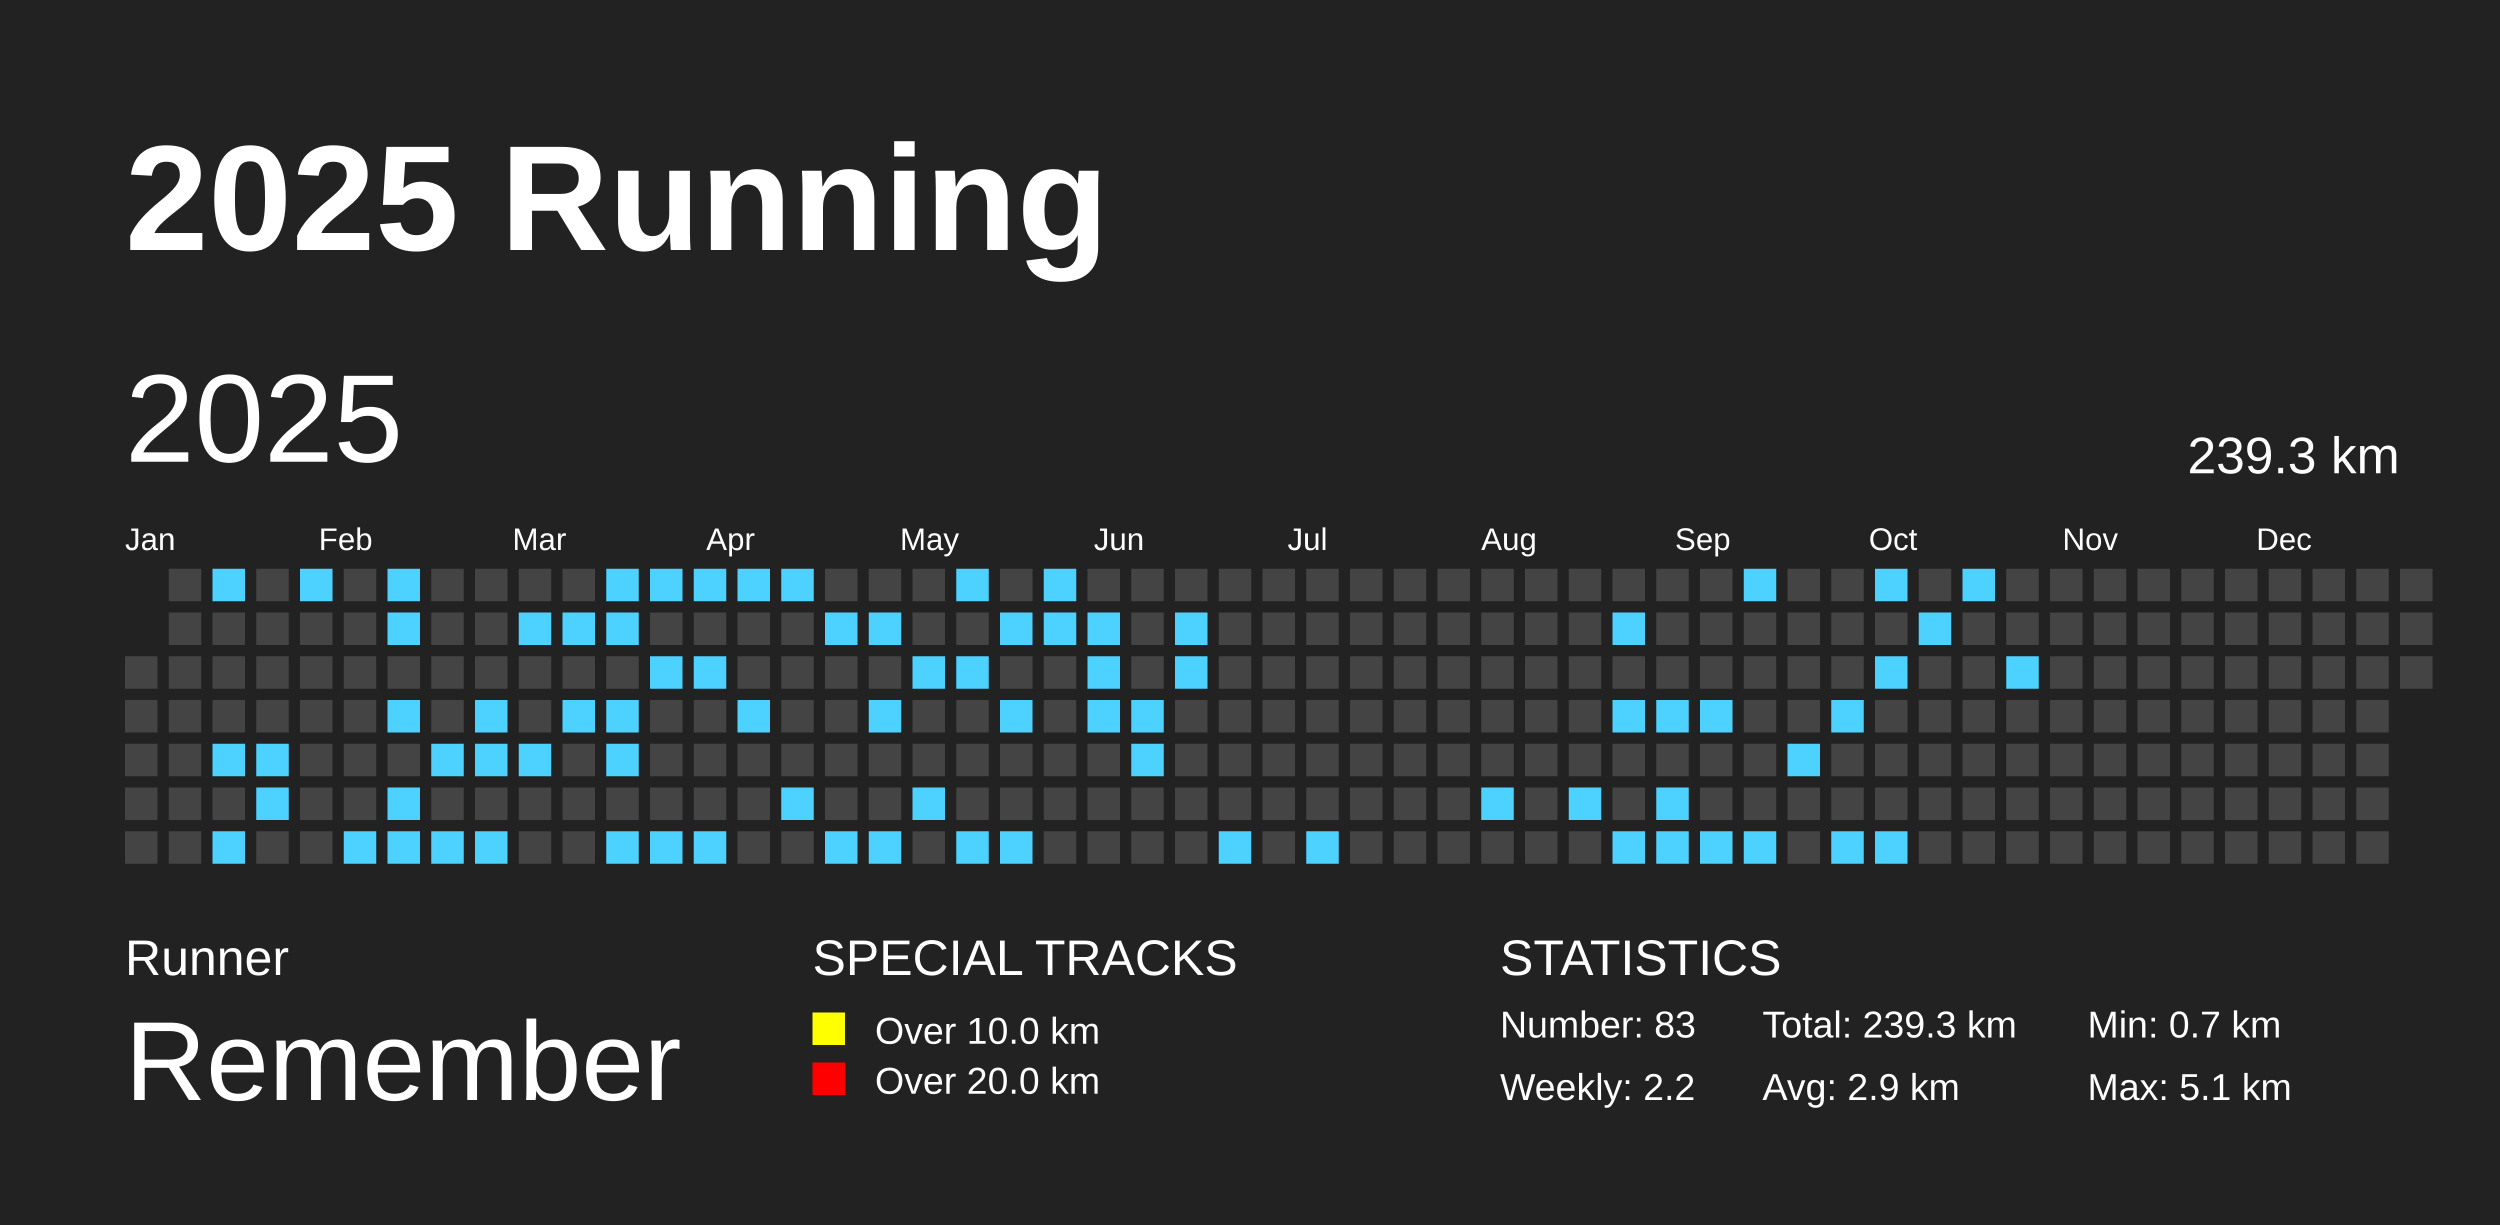
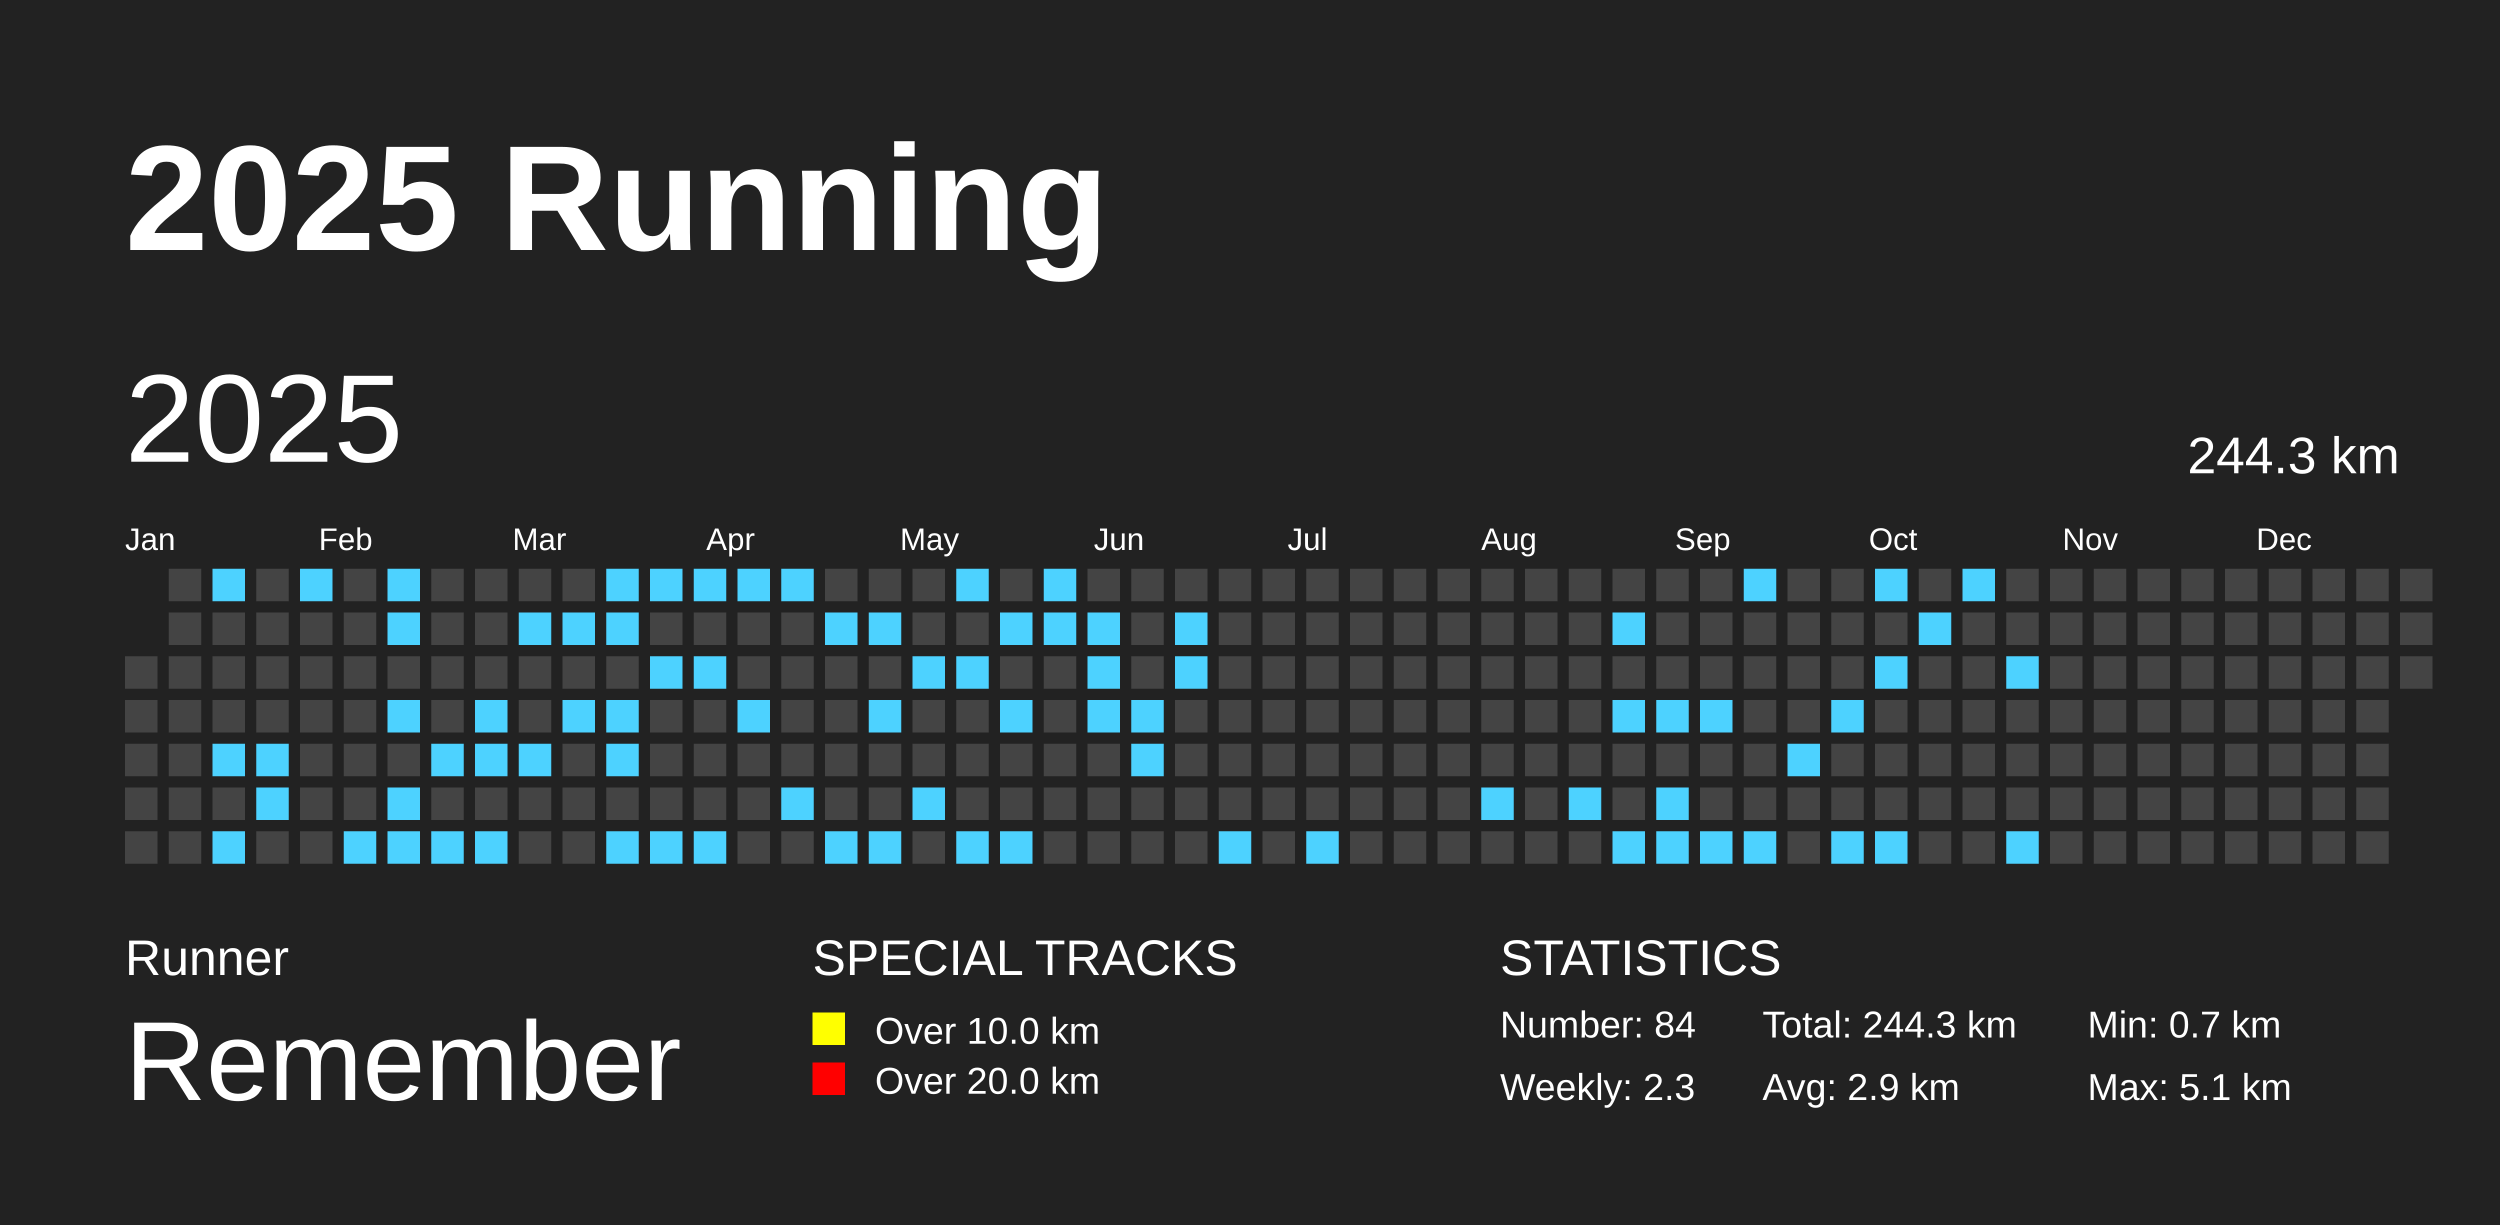
<svg xmlns="http://www.w3.org/2000/svg" baseProfile="full" height="98mm" version="1.1" viewBox="0,0,200,98" width="200mm">
  <defs />
  <rect fill="#222222" height="98" width="200" x="0" y="0" />
  <text fill="#FFFFFF" style="font-size:12px; font-family:Arial; font-weight:bold;" x="10" y="20">2025 Running</text>
  <text fill="#FFFFFF" style="font-size:4px; font-family:Arial" x="10" y="78">Runner</text>
  <text fill="#FFFFFF" style="font-size:9px; font-family:Arial" x="10" y="88">Remember</text>
  <text fill="#FFFFFF" style="font-size:4px; font-family:Arial" x="65" y="78">SPECIAL TRACKS</text>
  <rect fill="yellow" height="2.6" width="2.6" x="65" y="81" />
  <text fill="#FFFFFF" style="font-size:3px; font-family:Arial" x="70" y="83.5">Over 10.0 km</text>
  <rect fill="red" height="2.6" width="2.6" x="65" y="85" />
  <text fill="#FFFFFF" style="font-size:3px; font-family:Arial" x="70" y="87.5">Over 20.0 km</text>
  <text fill="#FFFFFF" style="font-size:4px; font-family:Arial" x="120" y="78">STATISTICS</text>
-   <text fill="#FFFFFF" style="font-size:3px; font-family:Arial" x="120" y="83">Number: 83</text>
-   <text fill="#FFFFFF" style="font-size:3px; font-family:Arial" x="120" y="88">Weekly: 2.2</text>
-   <text fill="#FFFFFF" style="font-size:3px; font-family:Arial" x="141" y="83">Total: 239.3 km</text>
+   <text fill="#FFFFFF" style="font-size:3px; font-family:Arial" x="120" y="83">Number: 84</text>
+   <text fill="#FFFFFF" style="font-size:3px; font-family:Arial" x="120" y="88">Weekly: 2.3</text>
+   <text fill="#FFFFFF" style="font-size:3px; font-family:Arial" x="141" y="83">Total: 244.3 km</text>
  <text fill="#FFFFFF" style="font-size:3px; font-family:Arial" x="141" y="88">Avg: 2.9 km</text>
  <text fill="#FFFFFF" style="font-size:3px; font-family:Arial" x="167" y="83">Min: 0.7 km</text>
  <text fill="#FFFFFF" style="font-size:3px; font-family:Arial" x="167" y="88">Max: 5.1 km</text>
  <text dominant-baseline="hanging" fill="#FFFFFF" style="font-size:10.0px; font-family:Arial;" x="10" y="30">2025</text>
-   <text dominant-baseline="hanging" fill="#FFFFFF" style="font-size:4.125px; font-family:Arial;" x="175" y="35">239.3 km</text>
+   <text dominant-baseline="hanging" fill="#FFFFFF" style="font-size:4.125px; font-family:Arial;" x="175" y="35">244.3 km</text>
  <text fill="#FFFFFF" style="font-size:2.5px; font-family:Arial" x="10.0" y="44">Jan</text>
  <text fill="#FFFFFF" style="font-size:2.5px; font-family:Arial" x="25.5" y="44">Feb</text>
  <text fill="#FFFFFF" style="font-size:2.5px; font-family:Arial" x="41.0" y="44">Mar</text>
  <text fill="#FFFFFF" style="font-size:2.5px; font-family:Arial" x="56.5" y="44">Apr</text>
  <text fill="#FFFFFF" style="font-size:2.5px; font-family:Arial" x="72.0" y="44">May</text>
  <text fill="#FFFFFF" style="font-size:2.5px; font-family:Arial" x="87.5" y="44">Jun</text>
  <text fill="#FFFFFF" style="font-size:2.5px; font-family:Arial" x="103.0" y="44">Jul</text>
  <text fill="#FFFFFF" style="font-size:2.5px; font-family:Arial" x="118.5" y="44">Aug</text>
  <text fill="#FFFFFF" style="font-size:2.5px; font-family:Arial" x="134.0" y="44">Sep</text>
  <text fill="#FFFFFF" style="font-size:2.5px; font-family:Arial" x="149.5" y="44">Oct</text>
  <text fill="#FFFFFF" style="font-size:2.5px; font-family:Arial" x="165.0" y="44">Nov</text>
  <text fill="#FFFFFF" style="font-size:2.5px; font-family:Arial" x="180.5" y="44">Dec</text>
  <rect fill="#444444" height="2.6" width="2.6" x="10.0" y="52.5" />
  <rect fill="#444444" height="2.6" width="2.6" x="10.0" y="56.0" />
  <rect fill="#444444" height="2.6" width="2.6" x="10.0" y="59.5" />
  <rect fill="#444444" height="2.6" width="2.6" x="10.0" y="63.0" />
  <rect fill="#444444" height="2.6" width="2.6" x="10.0" y="66.5" />
  <rect fill="#444444" height="2.6" width="2.6" x="13.5" y="45.5" />
  <rect fill="#444444" height="2.6" width="2.6" x="13.5" y="49.0" />
  <rect fill="#444444" height="2.6" width="2.6" x="13.5" y="52.5" />
  <rect fill="#444444" height="2.6" width="2.6" x="13.5" y="56.0" />
  <rect fill="#444444" height="2.6" width="2.6" x="13.5" y="59.5" />
  <rect fill="#444444" height="2.6" width="2.6" x="13.5" y="63.0" />
  <rect fill="#444444" height="2.6" width="2.6" x="13.5" y="66.5" />
  <rect fill="#4DD2FF" height="2.6" width="2.6" x="17.0" y="45.5" />
  <rect fill="#444444" height="2.6" width="2.6" x="17.0" y="49.0" />
  <rect fill="#444444" height="2.6" width="2.6" x="17.0" y="52.5" />
  <rect fill="#444444" height="2.6" width="2.6" x="17.0" y="56.0" />
  <rect fill="#4DD2FF" height="2.6" width="2.6" x="17.0" y="59.5" />
  <rect fill="#444444" height="2.6" width="2.6" x="17.0" y="63.0" />
  <rect fill="#4DD2FF" height="2.6" width="2.6" x="17.0" y="66.5" />
  <rect fill="#444444" height="2.6" width="2.6" x="20.5" y="45.5" />
  <rect fill="#444444" height="2.6" width="2.6" x="20.5" y="49.0" />
  <rect fill="#444444" height="2.6" width="2.6" x="20.5" y="52.5" />
  <rect fill="#444444" height="2.6" width="2.6" x="20.5" y="56.0" />
  <rect fill="#4DD2FF" height="2.6" width="2.6" x="20.5" y="59.5" />
  <rect fill="#4DD2FF" height="2.6" width="2.6" x="20.5" y="63.0" />
  <rect fill="#444444" height="2.6" width="2.6" x="20.5" y="66.5" />
  <rect fill="#4DD2FF" height="2.6" width="2.6" x="24.0" y="45.5" />
  <rect fill="#444444" height="2.6" width="2.6" x="24.0" y="49.0" />
  <rect fill="#444444" height="2.6" width="2.6" x="24.0" y="52.5" />
  <rect fill="#444444" height="2.6" width="2.6" x="24.0" y="56.0" />
  <rect fill="#444444" height="2.6" width="2.6" x="24.0" y="59.5" />
  <rect fill="#444444" height="2.6" width="2.6" x="24.0" y="63.0" />
  <rect fill="#444444" height="2.6" width="2.6" x="24.0" y="66.5" />
  <rect fill="#444444" height="2.6" width="2.6" x="27.5" y="45.5" />
  <rect fill="#444444" height="2.6" width="2.6" x="27.5" y="49.0" />
  <rect fill="#444444" height="2.6" width="2.6" x="27.5" y="52.5" />
  <rect fill="#444444" height="2.6" width="2.6" x="27.5" y="56.0" />
  <rect fill="#444444" height="2.6" width="2.6" x="27.5" y="59.5" />
  <rect fill="#444444" height="2.6" width="2.6" x="27.5" y="63.0" />
  <rect fill="#4DD2FF" height="2.6" width="2.6" x="27.5" y="66.5" />
  <rect fill="#4DD2FF" height="2.6" width="2.6" x="31.0" y="45.5" />
  <rect fill="#4DD2FF" height="2.6" width="2.6" x="31.0" y="49.0" />
  <rect fill="#444444" height="2.6" width="2.6" x="31.0" y="52.5" />
  <rect fill="#4DD2FF" height="2.6" width="2.6" x="31.0" y="56.0" />
  <rect fill="#444444" height="2.6" width="2.6" x="31.0" y="59.5" />
  <rect fill="#4DD2FF" height="2.6" width="2.6" x="31.0" y="63.0" />
  <rect fill="#4DD2FF" height="2.6" width="2.6" x="31.0" y="66.5" />
  <rect fill="#444444" height="2.6" width="2.6" x="34.5" y="45.5" />
  <rect fill="#444444" height="2.6" width="2.6" x="34.5" y="49.0" />
  <rect fill="#444444" height="2.6" width="2.6" x="34.5" y="52.5" />
  <rect fill="#444444" height="2.6" width="2.6" x="34.5" y="56.0" />
  <rect fill="#4DD2FF" height="2.6" width="2.6" x="34.5" y="59.5" />
  <rect fill="#444444" height="2.6" width="2.6" x="34.5" y="63.0" />
  <rect fill="#4DD2FF" height="2.6" width="2.6" x="34.5" y="66.5" />
  <rect fill="#444444" height="2.6" width="2.6" x="38.0" y="45.5" />
  <rect fill="#444444" height="2.6" width="2.6" x="38.0" y="49.0" />
  <rect fill="#444444" height="2.6" width="2.6" x="38.0" y="52.5" />
  <rect fill="#4DD2FF" height="2.6" width="2.6" x="38.0" y="56.0" />
  <rect fill="#4DD2FF" height="2.6" width="2.6" x="38.0" y="59.5" />
  <rect fill="#444444" height="2.6" width="2.6" x="38.0" y="63.0" />
  <rect fill="#4DD2FF" height="2.6" width="2.6" x="38.0" y="66.5" />
  <rect fill="#444444" height="2.6" width="2.6" x="41.5" y="45.5" />
  <rect fill="#4DD2FF" height="2.6" width="2.6" x="41.5" y="49.0" />
  <rect fill="#444444" height="2.6" width="2.6" x="41.5" y="52.5" />
  <rect fill="#444444" height="2.6" width="2.6" x="41.5" y="56.0" />
  <rect fill="#4DD2FF" height="2.6" width="2.6" x="41.5" y="59.5" />
  <rect fill="#444444" height="2.6" width="2.6" x="41.5" y="63.0" />
  <rect fill="#444444" height="2.6" width="2.6" x="41.5" y="66.5" />
  <rect fill="#444444" height="2.6" width="2.6" x="45.0" y="45.5" />
  <rect fill="#4DD2FF" height="2.6" width="2.6" x="45.0" y="49.0" />
  <rect fill="#444444" height="2.6" width="2.6" x="45.0" y="52.5" />
  <rect fill="#4DD2FF" height="2.6" width="2.6" x="45.0" y="56.0" />
  <rect fill="#444444" height="2.6" width="2.6" x="45.0" y="59.5" />
  <rect fill="#444444" height="2.6" width="2.6" x="45.0" y="63.0" />
  <rect fill="#444444" height="2.6" width="2.6" x="45.0" y="66.5" />
  <rect fill="#4DD2FF" height="2.6" width="2.6" x="48.5" y="45.5" />
  <rect fill="#4DD2FF" height="2.6" width="2.6" x="48.5" y="49.0" />
  <rect fill="#444444" height="2.6" width="2.6" x="48.5" y="52.5" />
  <rect fill="#4DD2FF" height="2.6" width="2.6" x="48.5" y="56.0" />
  <rect fill="#4DD2FF" height="2.6" width="2.6" x="48.5" y="59.5" />
  <rect fill="#444444" height="2.6" width="2.6" x="48.5" y="63.0" />
  <rect fill="#4DD2FF" height="2.6" width="2.6" x="48.5" y="66.5" />
  <rect fill="#4DD2FF" height="2.6" width="2.6" x="52.0" y="45.5" />
  <rect fill="#444444" height="2.6" width="2.6" x="52.0" y="49.0" />
  <rect fill="#4DD2FF" height="2.6" width="2.6" x="52.0" y="52.5" />
  <rect fill="#444444" height="2.6" width="2.6" x="52.0" y="56.0" />
  <rect fill="#444444" height="2.6" width="2.6" x="52.0" y="59.5" />
  <rect fill="#444444" height="2.6" width="2.6" x="52.0" y="63.0" />
  <rect fill="#4DD2FF" height="2.6" width="2.6" x="52.0" y="66.5" />
  <rect fill="#4DD2FF" height="2.6" width="2.6" x="55.5" y="45.5" />
  <rect fill="#444444" height="2.6" width="2.6" x="55.5" y="49.0" />
  <rect fill="#4DD2FF" height="2.6" width="2.6" x="55.5" y="52.5" />
  <rect fill="#444444" height="2.6" width="2.6" x="55.5" y="56.0" />
  <rect fill="#444444" height="2.6" width="2.6" x="55.5" y="59.5" />
  <rect fill="#444444" height="2.6" width="2.6" x="55.5" y="63.0" />
  <rect fill="#4DD2FF" height="2.6" width="2.6" x="55.5" y="66.5" />
  <rect fill="#4DD2FF" height="2.6" width="2.6" x="59.0" y="45.5" />
  <rect fill="#444444" height="2.6" width="2.6" x="59.0" y="49.0" />
  <rect fill="#444444" height="2.6" width="2.6" x="59.0" y="52.5" />
  <rect fill="#4DD2FF" height="2.6" width="2.6" x="59.0" y="56.0" />
  <rect fill="#444444" height="2.6" width="2.6" x="59.0" y="59.5" />
  <rect fill="#444444" height="2.6" width="2.6" x="59.0" y="63.0" />
  <rect fill="#444444" height="2.6" width="2.6" x="59.0" y="66.5" />
  <rect fill="#4DD2FF" height="2.6" width="2.6" x="62.5" y="45.5" />
  <rect fill="#444444" height="2.6" width="2.6" x="62.5" y="49.0" />
  <rect fill="#444444" height="2.6" width="2.6" x="62.5" y="52.5" />
  <rect fill="#444444" height="2.6" width="2.6" x="62.5" y="56.0" />
  <rect fill="#444444" height="2.6" width="2.6" x="62.5" y="59.5" />
  <rect fill="#4DD2FF" height="2.6" width="2.6" x="62.5" y="63.0" />
  <rect fill="#444444" height="2.6" width="2.6" x="62.5" y="66.5" />
  <rect fill="#444444" height="2.6" width="2.6" x="66.0" y="45.5" />
  <rect fill="#4DD2FF" height="2.6" width="2.6" x="66.0" y="49.0" />
  <rect fill="#444444" height="2.6" width="2.6" x="66.0" y="52.5" />
  <rect fill="#444444" height="2.6" width="2.6" x="66.0" y="56.0" />
  <rect fill="#444444" height="2.6" width="2.6" x="66.0" y="59.5" />
  <rect fill="#444444" height="2.6" width="2.6" x="66.0" y="63.0" />
  <rect fill="#4DD2FF" height="2.6" width="2.6" x="66.0" y="66.5" />
  <rect fill="#444444" height="2.6" width="2.6" x="69.5" y="45.5" />
  <rect fill="#4DD2FF" height="2.6" width="2.6" x="69.5" y="49.0" />
  <rect fill="#444444" height="2.6" width="2.6" x="69.5" y="52.5" />
  <rect fill="#4DD2FF" height="2.6" width="2.6" x="69.5" y="56.0" />
  <rect fill="#444444" height="2.6" width="2.6" x="69.5" y="59.5" />
  <rect fill="#444444" height="2.6" width="2.6" x="69.5" y="63.0" />
  <rect fill="#4DD2FF" height="2.6" width="2.6" x="69.5" y="66.5" />
  <rect fill="#444444" height="2.6" width="2.6" x="73.0" y="45.5" />
  <rect fill="#444444" height="2.6" width="2.6" x="73.0" y="49.0" />
  <rect fill="#4DD2FF" height="2.6" width="2.6" x="73.0" y="52.5" />
  <rect fill="#444444" height="2.6" width="2.6" x="73.0" y="56.0" />
  <rect fill="#444444" height="2.6" width="2.6" x="73.0" y="59.5" />
  <rect fill="#4DD2FF" height="2.6" width="2.6" x="73.0" y="63.0" />
  <rect fill="#444444" height="2.6" width="2.6" x="73.0" y="66.5" />
  <rect fill="#4DD2FF" height="2.6" width="2.6" x="76.5" y="45.5" />
  <rect fill="#444444" height="2.6" width="2.6" x="76.5" y="49.0" />
  <rect fill="#4DD2FF" height="2.6" width="2.6" x="76.5" y="52.5" />
  <rect fill="#444444" height="2.6" width="2.6" x="76.5" y="56.0" />
  <rect fill="#444444" height="2.6" width="2.6" x="76.5" y="59.5" />
  <rect fill="#444444" height="2.6" width="2.6" x="76.5" y="63.0" />
  <rect fill="#4DD2FF" height="2.6" width="2.6" x="76.5" y="66.5" />
  <rect fill="#444444" height="2.6" width="2.6" x="80.0" y="45.5" />
  <rect fill="#4DD2FF" height="2.6" width="2.6" x="80.0" y="49.0" />
  <rect fill="#444444" height="2.6" width="2.6" x="80.0" y="52.5" />
  <rect fill="#4DD2FF" height="2.6" width="2.6" x="80.0" y="56.0" />
  <rect fill="#444444" height="2.6" width="2.6" x="80.0" y="59.5" />
  <rect fill="#444444" height="2.6" width="2.6" x="80.0" y="63.0" />
  <rect fill="#4DD2FF" height="2.6" width="2.6" x="80.0" y="66.5" />
  <rect fill="#4DD2FF" height="2.6" width="2.6" x="83.5" y="45.5" />
  <rect fill="#4DD2FF" height="2.6" width="2.6" x="83.5" y="49.0" />
  <rect fill="#444444" height="2.6" width="2.6" x="83.5" y="52.5" />
  <rect fill="#444444" height="2.6" width="2.6" x="83.5" y="56.0" />
  <rect fill="#444444" height="2.6" width="2.6" x="83.5" y="59.5" />
  <rect fill="#444444" height="2.6" width="2.6" x="83.5" y="63.0" />
  <rect fill="#444444" height="2.6" width="2.6" x="83.5" y="66.5" />
  <rect fill="#444444" height="2.6" width="2.6" x="87.0" y="45.5" />
  <rect fill="#4DD2FF" height="2.6" width="2.6" x="87.0" y="49.0" />
  <rect fill="#4DD2FF" height="2.6" width="2.6" x="87.0" y="52.5" />
  <rect fill="#4DD2FF" height="2.6" width="2.6" x="87.0" y="56.0" />
  <rect fill="#444444" height="2.6" width="2.6" x="87.0" y="59.5" />
  <rect fill="#444444" height="2.6" width="2.6" x="87.0" y="63.0" />
  <rect fill="#444444" height="2.6" width="2.6" x="87.0" y="66.5" />
  <rect fill="#444444" height="2.6" width="2.6" x="90.5" y="45.5" />
  <rect fill="#444444" height="2.6" width="2.6" x="90.5" y="49.0" />
  <rect fill="#444444" height="2.6" width="2.6" x="90.5" y="52.5" />
  <rect fill="#4DD2FF" height="2.6" width="2.6" x="90.5" y="56.0" />
  <rect fill="#4DD2FF" height="2.6" width="2.6" x="90.5" y="59.5" />
  <rect fill="#444444" height="2.6" width="2.6" x="90.5" y="63.0" />
  <rect fill="#444444" height="2.6" width="2.6" x="90.5" y="66.5" />
  <rect fill="#444444" height="2.6" width="2.6" x="94.0" y="45.5" />
  <rect fill="#4DD2FF" height="2.6" width="2.6" x="94.0" y="49.0" />
  <rect fill="#4DD2FF" height="2.6" width="2.6" x="94.0" y="52.5" />
  <rect fill="#444444" height="2.6" width="2.6" x="94.0" y="56.0" />
  <rect fill="#444444" height="2.6" width="2.6" x="94.0" y="59.5" />
  <rect fill="#444444" height="2.6" width="2.6" x="94.0" y="63.0" />
  <rect fill="#444444" height="2.6" width="2.6" x="94.0" y="66.5" />
  <rect fill="#444444" height="2.6" width="2.6" x="97.5" y="45.5" />
  <rect fill="#444444" height="2.6" width="2.6" x="97.5" y="49.0" />
  <rect fill="#444444" height="2.6" width="2.6" x="97.5" y="52.5" />
  <rect fill="#444444" height="2.6" width="2.6" x="97.5" y="56.0" />
  <rect fill="#444444" height="2.6" width="2.6" x="97.5" y="59.5" />
  <rect fill="#444444" height="2.6" width="2.6" x="97.5" y="63.0" />
  <rect fill="#4DD2FF" height="2.6" width="2.6" x="97.5" y="66.5" />
  <rect fill="#444444" height="2.6" width="2.6" x="101.0" y="45.5" />
  <rect fill="#444444" height="2.6" width="2.6" x="101.0" y="49.0" />
  <rect fill="#444444" height="2.6" width="2.6" x="101.0" y="52.5" />
  <rect fill="#444444" height="2.6" width="2.6" x="101.0" y="56.0" />
  <rect fill="#444444" height="2.6" width="2.6" x="101.0" y="59.5" />
  <rect fill="#444444" height="2.6" width="2.6" x="101.0" y="63.0" />
  <rect fill="#444444" height="2.6" width="2.6" x="101.0" y="66.5" />
  <rect fill="#444444" height="2.6" width="2.6" x="104.5" y="45.5" />
  <rect fill="#444444" height="2.6" width="2.6" x="104.5" y="49.0" />
  <rect fill="#444444" height="2.6" width="2.6" x="104.5" y="52.5" />
  <rect fill="#444444" height="2.6" width="2.6" x="104.5" y="56.0" />
  <rect fill="#444444" height="2.6" width="2.6" x="104.5" y="59.5" />
  <rect fill="#444444" height="2.6" width="2.6" x="104.5" y="63.0" />
  <rect fill="#4DD2FF" height="2.6" width="2.6" x="104.5" y="66.5" />
  <rect fill="#444444" height="2.6" width="2.6" x="108.0" y="45.5" />
  <rect fill="#444444" height="2.6" width="2.6" x="108.0" y="49.0" />
  <rect fill="#444444" height="2.6" width="2.6" x="108.0" y="52.5" />
  <rect fill="#444444" height="2.6" width="2.6" x="108.0" y="56.0" />
  <rect fill="#444444" height="2.6" width="2.6" x="108.0" y="59.5" />
  <rect fill="#444444" height="2.6" width="2.6" x="108.0" y="63.0" />
  <rect fill="#444444" height="2.6" width="2.6" x="108.0" y="66.5" />
  <rect fill="#444444" height="2.6" width="2.6" x="111.5" y="45.5" />
  <rect fill="#444444" height="2.6" width="2.6" x="111.5" y="49.0" />
  <rect fill="#444444" height="2.6" width="2.6" x="111.5" y="52.5" />
  <rect fill="#444444" height="2.6" width="2.6" x="111.5" y="56.0" />
  <rect fill="#444444" height="2.6" width="2.6" x="111.5" y="59.5" />
  <rect fill="#444444" height="2.6" width="2.6" x="111.5" y="63.0" />
  <rect fill="#444444" height="2.6" width="2.6" x="111.5" y="66.5" />
  <rect fill="#444444" height="2.6" width="2.6" x="115.0" y="45.5" />
  <rect fill="#444444" height="2.6" width="2.6" x="115.0" y="49.0" />
  <rect fill="#444444" height="2.6" width="2.6" x="115.0" y="52.5" />
  <rect fill="#444444" height="2.6" width="2.6" x="115.0" y="56.0" />
  <rect fill="#444444" height="2.6" width="2.6" x="115.0" y="59.5" />
  <rect fill="#444444" height="2.6" width="2.6" x="115.0" y="63.0" />
  <rect fill="#444444" height="2.6" width="2.6" x="115.0" y="66.5" />
  <rect fill="#444444" height="2.6" width="2.6" x="118.5" y="45.5" />
  <rect fill="#444444" height="2.6" width="2.6" x="118.5" y="49.0" />
  <rect fill="#444444" height="2.6" width="2.6" x="118.5" y="52.5" />
  <rect fill="#444444" height="2.6" width="2.6" x="118.5" y="56.0" />
  <rect fill="#444444" height="2.6" width="2.6" x="118.5" y="59.5" />
  <rect fill="#4DD2FF" height="2.6" width="2.6" x="118.5" y="63.0" />
  <rect fill="#444444" height="2.6" width="2.6" x="118.5" y="66.5" />
  <rect fill="#444444" height="2.6" width="2.6" x="122.0" y="45.5" />
  <rect fill="#444444" height="2.6" width="2.6" x="122.0" y="49.0" />
  <rect fill="#444444" height="2.6" width="2.6" x="122.0" y="52.5" />
  <rect fill="#444444" height="2.6" width="2.6" x="122.0" y="56.0" />
  <rect fill="#444444" height="2.6" width="2.6" x="122.0" y="59.5" />
  <rect fill="#444444" height="2.6" width="2.6" x="122.0" y="63.0" />
  <rect fill="#444444" height="2.6" width="2.6" x="122.0" y="66.5" />
  <rect fill="#444444" height="2.6" width="2.6" x="125.5" y="45.5" />
  <rect fill="#444444" height="2.6" width="2.6" x="125.5" y="49.0" />
  <rect fill="#444444" height="2.6" width="2.6" x="125.5" y="52.5" />
  <rect fill="#444444" height="2.6" width="2.6" x="125.5" y="56.0" />
  <rect fill="#444444" height="2.6" width="2.6" x="125.5" y="59.5" />
  <rect fill="#4DD2FF" height="2.6" width="2.6" x="125.5" y="63.0" />
  <rect fill="#444444" height="2.6" width="2.6" x="125.5" y="66.5" />
  <rect fill="#444444" height="2.6" width="2.6" x="129.0" y="45.5" />
  <rect fill="#4DD2FF" height="2.6" width="2.6" x="129.0" y="49.0" />
  <rect fill="#444444" height="2.6" width="2.6" x="129.0" y="52.5" />
  <rect fill="#4DD2FF" height="2.6" width="2.6" x="129.0" y="56.0" />
  <rect fill="#444444" height="2.6" width="2.6" x="129.0" y="59.5" />
  <rect fill="#444444" height="2.6" width="2.6" x="129.0" y="63.0" />
  <rect fill="#4DD2FF" height="2.6" width="2.6" x="129.0" y="66.5" />
  <rect fill="#444444" height="2.6" width="2.6" x="132.5" y="45.5" />
  <rect fill="#444444" height="2.6" width="2.6" x="132.5" y="49.0" />
  <rect fill="#444444" height="2.6" width="2.6" x="132.5" y="52.5" />
  <rect fill="#4DD2FF" height="2.6" width="2.6" x="132.5" y="56.0" />
  <rect fill="#444444" height="2.6" width="2.6" x="132.5" y="59.5" />
  <rect fill="#4DD2FF" height="2.6" width="2.6" x="132.5" y="63.0" />
  <rect fill="#4DD2FF" height="2.6" width="2.6" x="132.5" y="66.5" />
  <rect fill="#444444" height="2.6" width="2.6" x="136.0" y="45.5" />
  <rect fill="#444444" height="2.6" width="2.6" x="136.0" y="49.0" />
  <rect fill="#444444" height="2.6" width="2.6" x="136.0" y="52.5" />
  <rect fill="#4DD2FF" height="2.6" width="2.6" x="136.0" y="56.0" />
  <rect fill="#444444" height="2.6" width="2.6" x="136.0" y="59.5" />
  <rect fill="#444444" height="2.6" width="2.6" x="136.0" y="63.0" />
  <rect fill="#4DD2FF" height="2.6" width="2.6" x="136.0" y="66.5" />
  <rect fill="#4DD2FF" height="2.6" width="2.6" x="139.5" y="45.5" />
  <rect fill="#444444" height="2.6" width="2.6" x="139.5" y="49.0" />
  <rect fill="#444444" height="2.6" width="2.6" x="139.5" y="52.5" />
  <rect fill="#444444" height="2.6" width="2.6" x="139.5" y="56.0" />
  <rect fill="#444444" height="2.6" width="2.6" x="139.5" y="59.5" />
  <rect fill="#444444" height="2.6" width="2.6" x="139.5" y="63.0" />
  <rect fill="#4DD2FF" height="2.6" width="2.6" x="139.5" y="66.5" />
  <rect fill="#444444" height="2.6" width="2.6" x="143.0" y="45.5" />
  <rect fill="#444444" height="2.6" width="2.6" x="143.0" y="49.0" />
  <rect fill="#444444" height="2.6" width="2.6" x="143.0" y="52.5" />
  <rect fill="#444444" height="2.6" width="2.6" x="143.0" y="56.0" />
  <rect fill="#4DD2FF" height="2.6" width="2.6" x="143.0" y="59.5" />
  <rect fill="#444444" height="2.6" width="2.6" x="143.0" y="63.0" />
  <rect fill="#444444" height="2.6" width="2.6" x="143.0" y="66.5" />
  <rect fill="#444444" height="2.6" width="2.6" x="146.5" y="45.5" />
  <rect fill="#444444" height="2.6" width="2.6" x="146.5" y="49.0" />
  <rect fill="#444444" height="2.6" width="2.6" x="146.5" y="52.5" />
  <rect fill="#4DD2FF" height="2.6" width="2.6" x="146.5" y="56.0" />
  <rect fill="#444444" height="2.6" width="2.6" x="146.5" y="59.5" />
  <rect fill="#444444" height="2.6" width="2.6" x="146.5" y="63.0" />
  <rect fill="#4DD2FF" height="2.6" width="2.6" x="146.5" y="66.5" />
  <rect fill="#4DD2FF" height="2.6" width="2.6" x="150.0" y="45.5" />
  <rect fill="#444444" height="2.6" width="2.6" x="150.0" y="49.0" />
  <rect fill="#4DD2FF" height="2.6" width="2.6" x="150.0" y="52.5" />
  <rect fill="#444444" height="2.6" width="2.6" x="150.0" y="56.0" />
  <rect fill="#444444" height="2.6" width="2.6" x="150.0" y="59.5" />
  <rect fill="#444444" height="2.6" width="2.6" x="150.0" y="63.0" />
  <rect fill="#4DD2FF" height="2.6" width="2.6" x="150.0" y="66.5" />
  <rect fill="#444444" height="2.6" width="2.6" x="153.5" y="45.5" />
  <rect fill="#4DD2FF" height="2.6" width="2.6" x="153.5" y="49.0" />
  <rect fill="#444444" height="2.6" width="2.6" x="153.5" y="52.5" />
  <rect fill="#444444" height="2.6" width="2.6" x="153.5" y="56.0" />
  <rect fill="#444444" height="2.6" width="2.6" x="153.5" y="59.5" />
  <rect fill="#444444" height="2.6" width="2.6" x="153.5" y="63.0" />
  <rect fill="#444444" height="2.6" width="2.6" x="153.5" y="66.5" />
  <rect fill="#4DD2FF" height="2.6" width="2.6" x="157.0" y="45.5" />
  <rect fill="#444444" height="2.6" width="2.6" x="157.0" y="49.0" />
  <rect fill="#444444" height="2.6" width="2.6" x="157.0" y="52.5" />
  <rect fill="#444444" height="2.6" width="2.6" x="157.0" y="56.0" />
  <rect fill="#444444" height="2.6" width="2.6" x="157.0" y="59.5" />
  <rect fill="#444444" height="2.6" width="2.6" x="157.0" y="63.0" />
  <rect fill="#444444" height="2.6" width="2.6" x="157.0" y="66.5" />
  <rect fill="#444444" height="2.6" width="2.6" x="160.5" y="45.5" />
  <rect fill="#444444" height="2.6" width="2.6" x="160.5" y="49.0" />
  <rect fill="#4DD2FF" height="2.6" width="2.6" x="160.5" y="52.5" />
  <rect fill="#444444" height="2.6" width="2.6" x="160.5" y="56.0" />
  <rect fill="#444444" height="2.6" width="2.6" x="160.5" y="59.5" />
  <rect fill="#444444" height="2.6" width="2.6" x="160.5" y="63.0" />
-   <rect fill="#444444" height="2.6" width="2.6" x="160.5" y="66.5" />
+   <rect fill="#4DD2FF" height="2.6" width="2.6" x="160.5" y="66.5" />
  <rect fill="#444444" height="2.6" width="2.6" x="164.0" y="45.5" />
  <rect fill="#444444" height="2.6" width="2.6" x="164.0" y="49.0" />
  <rect fill="#444444" height="2.6" width="2.6" x="164.0" y="52.5" />
  <rect fill="#444444" height="2.6" width="2.6" x="164.0" y="56.0" />
  <rect fill="#444444" height="2.6" width="2.6" x="164.0" y="59.5" />
  <rect fill="#444444" height="2.6" width="2.6" x="164.0" y="63.0" />
  <rect fill="#444444" height="2.6" width="2.6" x="164.0" y="66.5" />
  <rect fill="#444444" height="2.6" width="2.6" x="167.5" y="45.5" />
  <rect fill="#444444" height="2.6" width="2.6" x="167.5" y="49.0" />
  <rect fill="#444444" height="2.6" width="2.6" x="167.5" y="52.5" />
  <rect fill="#444444" height="2.6" width="2.6" x="167.5" y="56.0" />
  <rect fill="#444444" height="2.6" width="2.6" x="167.5" y="59.5" />
  <rect fill="#444444" height="2.6" width="2.6" x="167.5" y="63.0" />
  <rect fill="#444444" height="2.6" width="2.6" x="167.5" y="66.5" />
  <rect fill="#444444" height="2.6" width="2.6" x="171.0" y="45.5" />
  <rect fill="#444444" height="2.6" width="2.6" x="171.0" y="49.0" />
  <rect fill="#444444" height="2.6" width="2.6" x="171.0" y="52.5" />
  <rect fill="#444444" height="2.6" width="2.6" x="171.0" y="56.0" />
  <rect fill="#444444" height="2.6" width="2.6" x="171.0" y="59.5" />
  <rect fill="#444444" height="2.6" width="2.6" x="171.0" y="63.0" />
  <rect fill="#444444" height="2.6" width="2.6" x="171.0" y="66.5" />
  <rect fill="#444444" height="2.6" width="2.6" x="174.5" y="45.5" />
  <rect fill="#444444" height="2.6" width="2.6" x="174.5" y="49.0" />
  <rect fill="#444444" height="2.6" width="2.6" x="174.5" y="52.5" />
  <rect fill="#444444" height="2.6" width="2.6" x="174.5" y="56.0" />
  <rect fill="#444444" height="2.6" width="2.6" x="174.5" y="59.5" />
  <rect fill="#444444" height="2.6" width="2.6" x="174.5" y="63.0" />
  <rect fill="#444444" height="2.6" width="2.6" x="174.5" y="66.5" />
  <rect fill="#444444" height="2.6" width="2.6" x="178.0" y="45.5" />
  <rect fill="#444444" height="2.6" width="2.6" x="178.0" y="49.0" />
  <rect fill="#444444" height="2.6" width="2.6" x="178.0" y="52.5" />
  <rect fill="#444444" height="2.6" width="2.6" x="178.0" y="56.0" />
  <rect fill="#444444" height="2.6" width="2.6" x="178.0" y="59.5" />
  <rect fill="#444444" height="2.6" width="2.6" x="178.0" y="63.0" />
  <rect fill="#444444" height="2.6" width="2.6" x="178.0" y="66.5" />
  <rect fill="#444444" height="2.6" width="2.6" x="181.5" y="45.5" />
  <rect fill="#444444" height="2.6" width="2.6" x="181.5" y="49.0" />
  <rect fill="#444444" height="2.6" width="2.6" x="181.5" y="52.5" />
  <rect fill="#444444" height="2.6" width="2.6" x="181.5" y="56.0" />
  <rect fill="#444444" height="2.6" width="2.6" x="181.5" y="59.5" />
  <rect fill="#444444" height="2.6" width="2.6" x="181.5" y="63.0" />
  <rect fill="#444444" height="2.6" width="2.6" x="181.5" y="66.5" />
  <rect fill="#444444" height="2.6" width="2.6" x="185.0" y="45.5" />
  <rect fill="#444444" height="2.6" width="2.6" x="185.0" y="49.0" />
  <rect fill="#444444" height="2.6" width="2.6" x="185.0" y="52.5" />
  <rect fill="#444444" height="2.6" width="2.6" x="185.0" y="56.0" />
  <rect fill="#444444" height="2.6" width="2.6" x="185.0" y="59.5" />
  <rect fill="#444444" height="2.6" width="2.6" x="185.0" y="63.0" />
  <rect fill="#444444" height="2.6" width="2.6" x="185.0" y="66.5" />
  <rect fill="#444444" height="2.6" width="2.6" x="188.5" y="45.5" />
  <rect fill="#444444" height="2.6" width="2.6" x="188.5" y="49.0" />
  <rect fill="#444444" height="2.6" width="2.6" x="188.5" y="52.5" />
  <rect fill="#444444" height="2.6" width="2.6" x="188.5" y="56.0" />
  <rect fill="#444444" height="2.6" width="2.6" x="188.5" y="59.5" />
  <rect fill="#444444" height="2.6" width="2.6" x="188.5" y="63.0" />
  <rect fill="#444444" height="2.6" width="2.6" x="188.5" y="66.5" />
  <rect fill="#444444" height="2.6" width="2.6" x="192.0" y="45.5" />
  <rect fill="#444444" height="2.6" width="2.6" x="192.0" y="49.0" />
  <rect fill="#444444" height="2.6" width="2.6" x="192.0" y="52.5" />
</svg>
